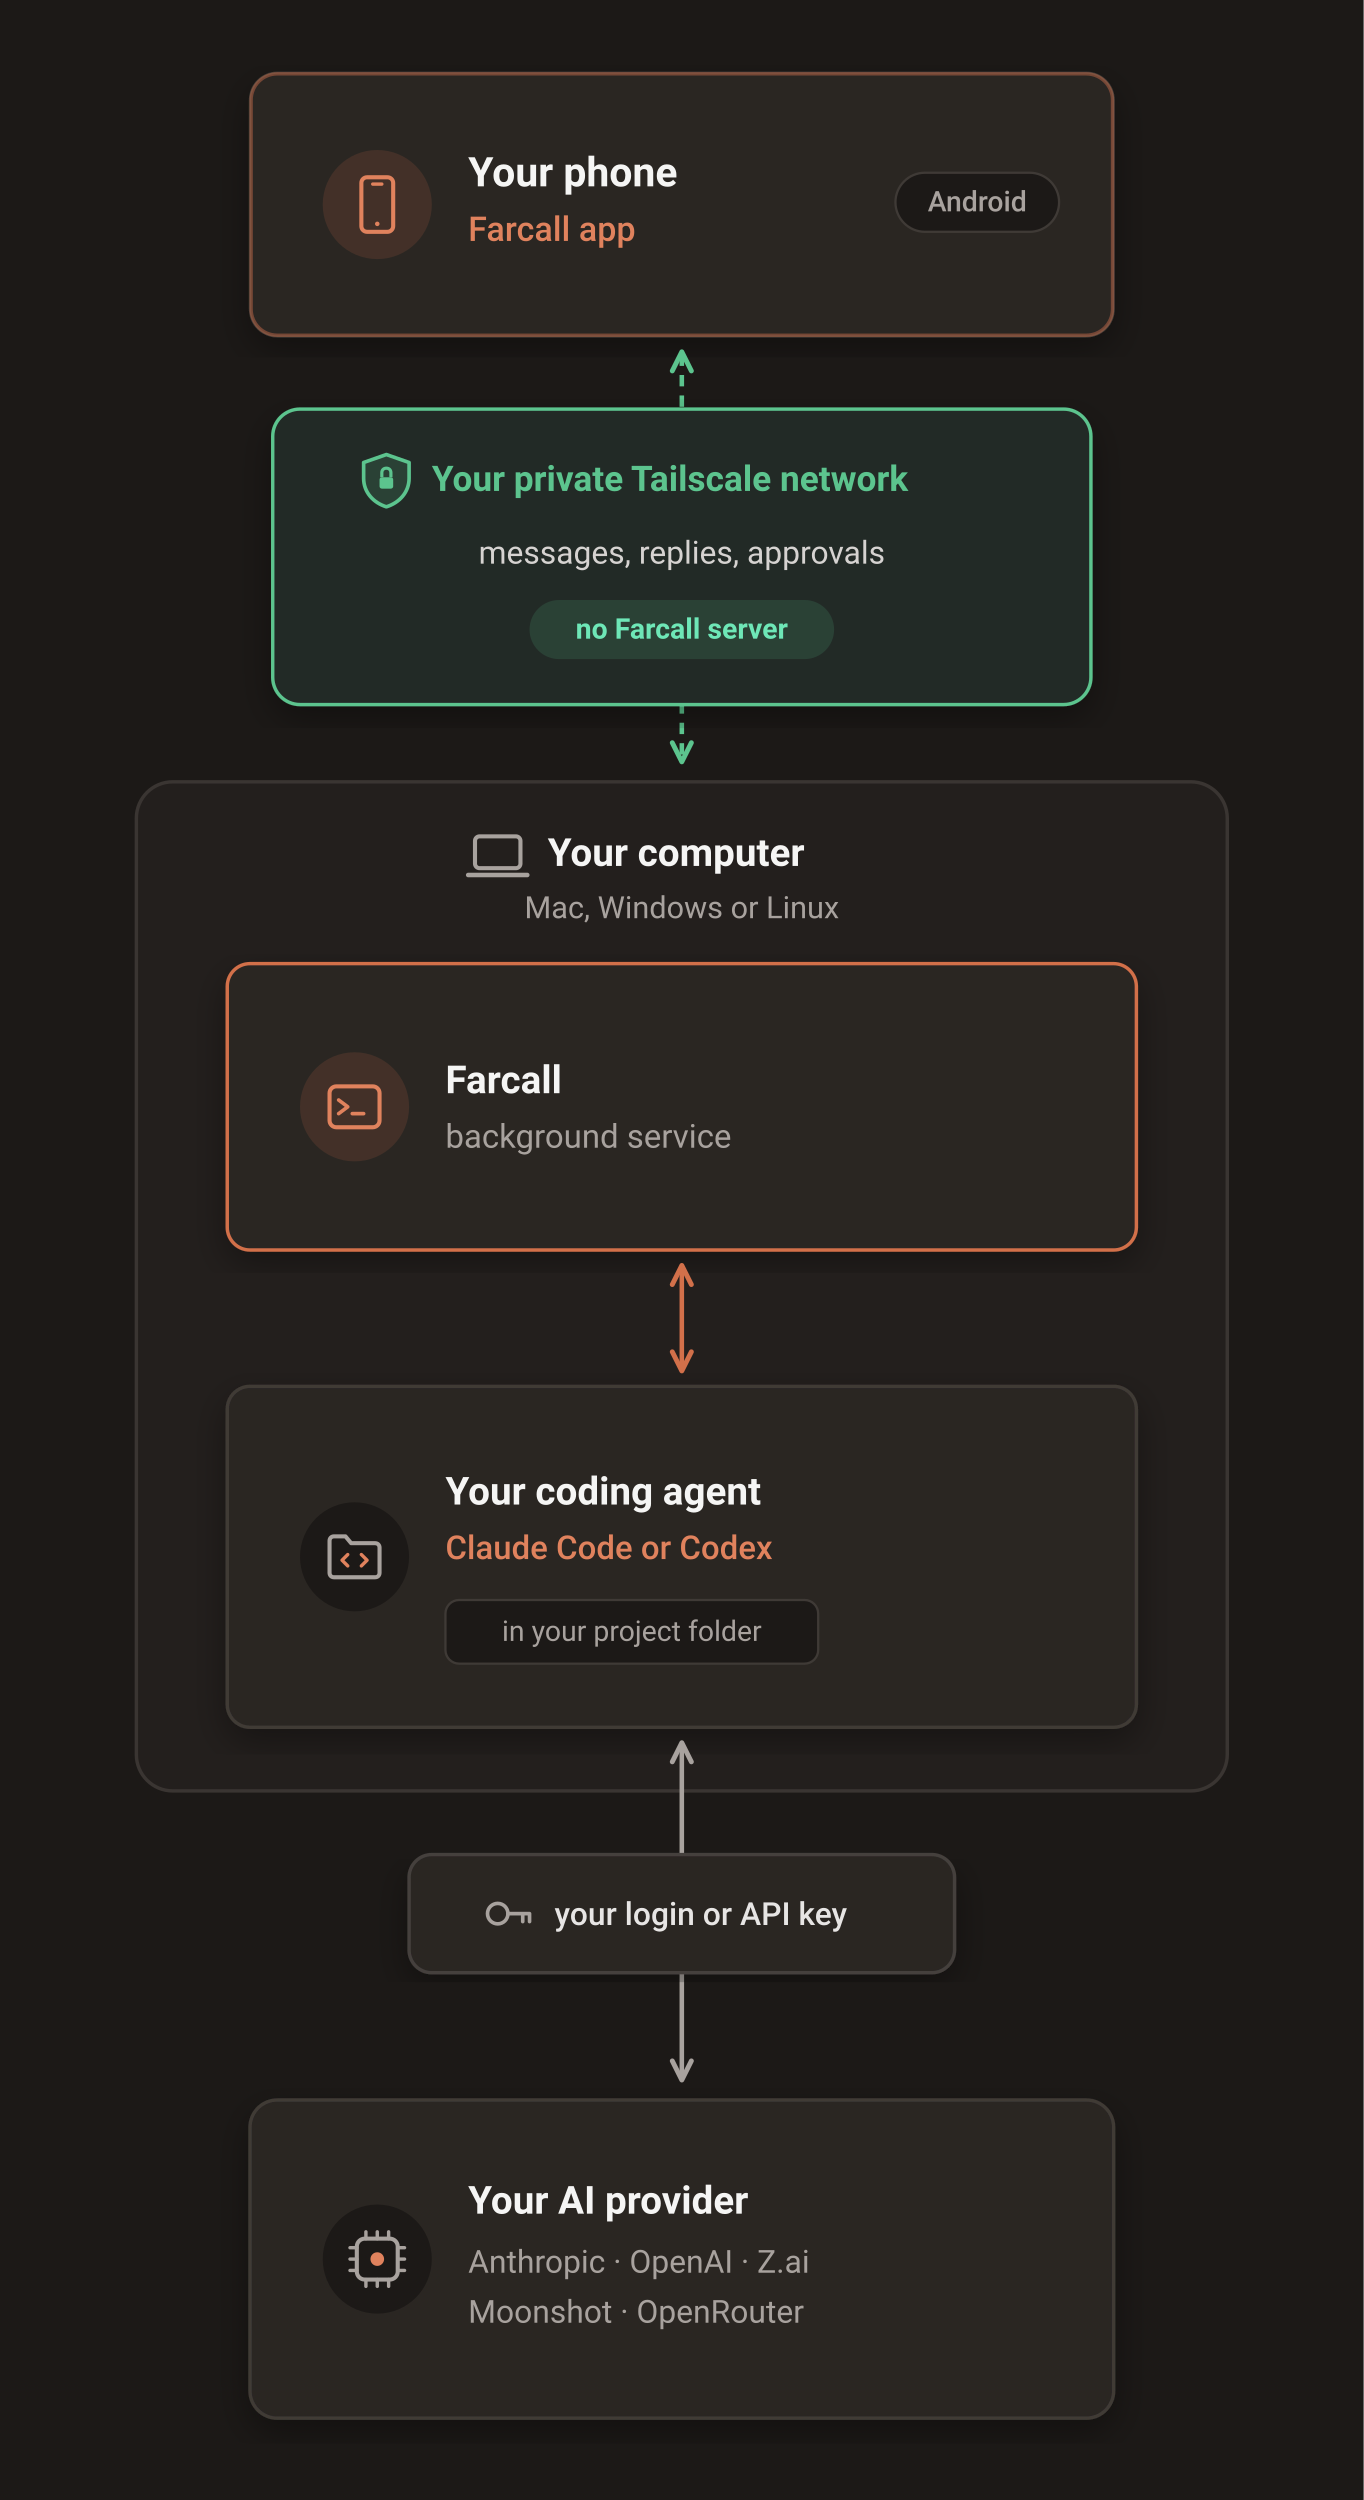
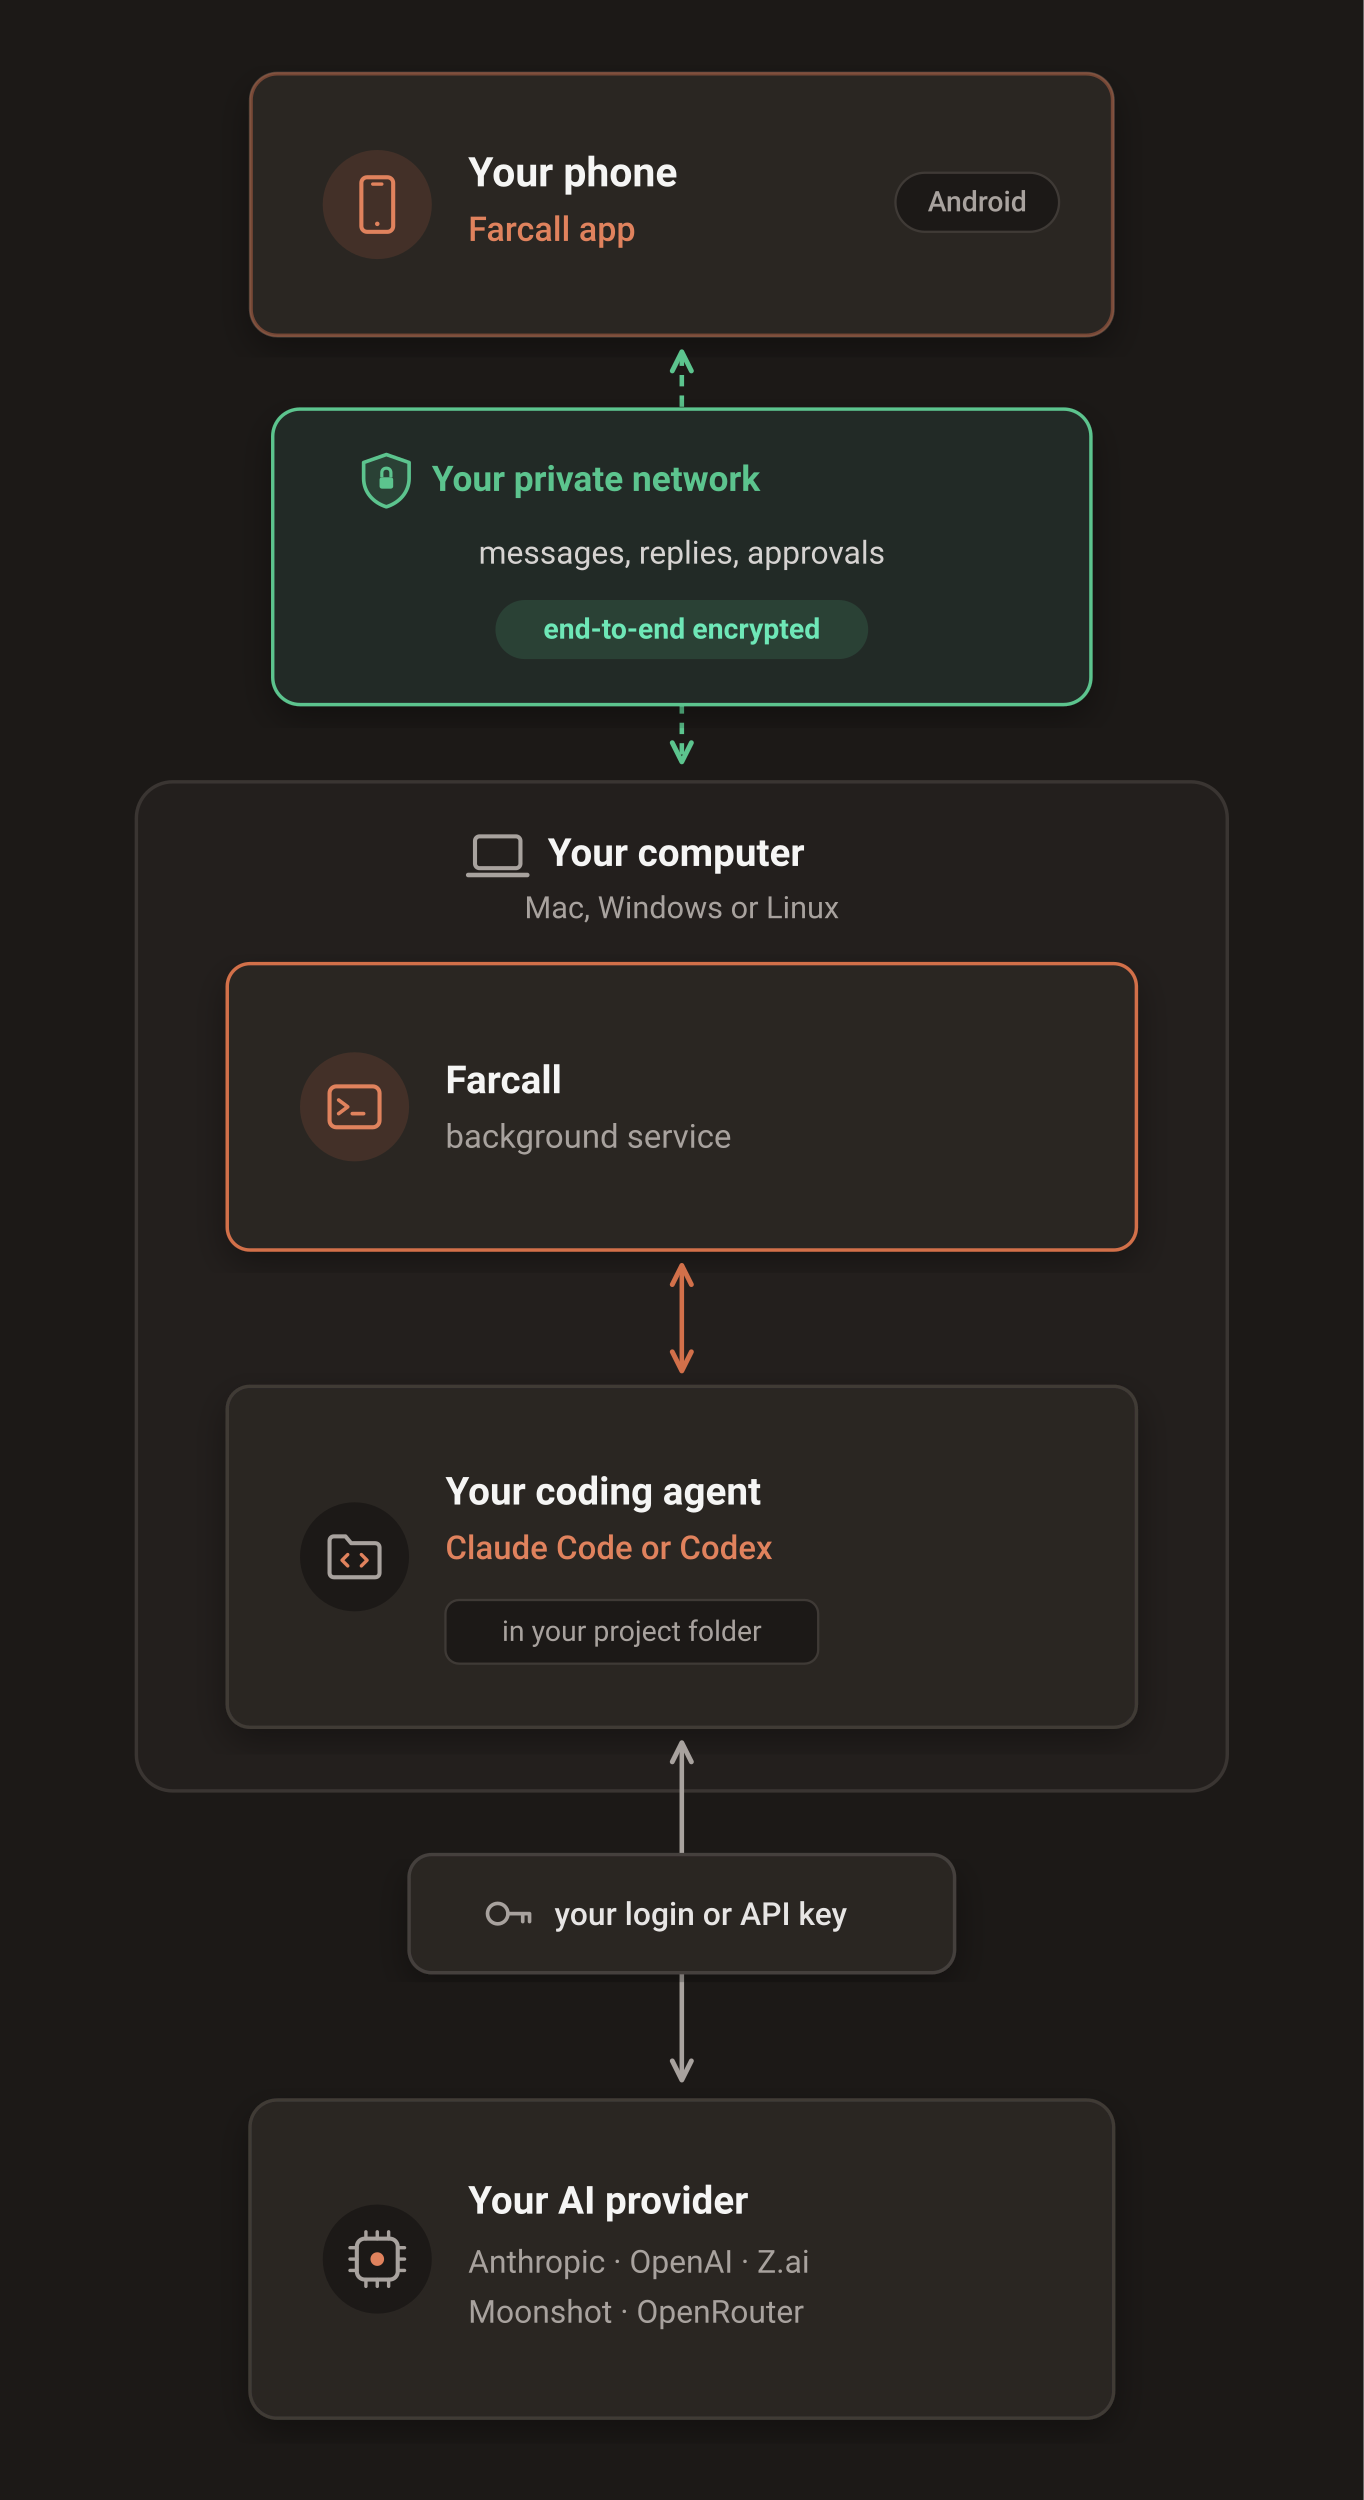
<svg xmlns="http://www.w3.org/2000/svg" viewBox="0 0 600 1100" width="100%" height="100%" font-family="system-ui, -apple-system, 'Segoe UI', Roboto, sans-serif">
  <defs>
    <filter id="shadow-td" x="-8%" y="-8%" width="116%" height="116%">
      <feDropShadow dx="0" dy="6" stdDeviation="8" flood-color="#000000" flood-opacity="0.35" />
    </filter>
    <marker id="arr-em-end-td" viewBox="0 0 10 10" refX="7" refY="5" markerWidth="6" markerHeight="6" orient="auto">
      <path d="M 1 1.5 L 8 5 L 1 8.5" fill="none" stroke="#5CC48E" stroke-width="1.8" stroke-linecap="round" stroke-linejoin="round" />
    </marker>
    <marker id="arr-em-start-td" viewBox="0 0 10 10" refX="3" refY="5" markerWidth="6" markerHeight="6" orient="auto">
      <path d="M 9 1.5 L 2 5 L 9 8.5" fill="none" stroke="#5CC48E" stroke-width="1.8" stroke-linecap="round" stroke-linejoin="round" />
    </marker>
    <marker id="arr-tc-end-td" viewBox="0 0 10 10" refX="7" refY="5" markerWidth="6" markerHeight="6" orient="auto">
      <path d="M 1 1.5 L 8 5 L 1 8.5" fill="none" stroke="#D2704A" stroke-width="1.8" stroke-linecap="round" stroke-linejoin="round" />
    </marker>
    <marker id="arr-tc-start-td" viewBox="0 0 10 10" refX="3" refY="5" markerWidth="6" markerHeight="6" orient="auto">
      <path d="M 9 1.5 L 2 5 L 9 8.5" fill="none" stroke="#D2704A" stroke-width="1.8" stroke-linecap="round" stroke-linejoin="round" />
    </marker>
    <marker id="arr-st-end-td" viewBox="0 0 10 10" refX="7" refY="5" markerWidth="6" markerHeight="6" orient="auto">
      <path d="M 1 1.5 L 8 5 L 1 8.5" fill="none" stroke="#A8A29E" stroke-width="1.8" stroke-linecap="round" stroke-linejoin="round" />
    </marker>
    <marker id="arr-st-start-td" viewBox="0 0 10 10" refX="3" refY="5" markerWidth="6" markerHeight="6" orient="auto">
      <path d="M 9 1.5 L 2 5 L 9 8.5" fill="none" stroke="#A8A29E" stroke-width="1.8" stroke-linecap="round" stroke-linejoin="round" />
    </marker>
  </defs>
  <rect width="600" height="1100" fill="#1C1917" />
  <g filter="url(#shadow-td)">
    <rect x="110" y="32" width="380" height="116" rx="12" fill="#292524" stroke="#3F3A36" stroke-width="1" />
    <rect x="110.5" y="32.5" width="379" height="115" rx="11.5" fill="none" stroke="#D2704A" stroke-width="1.5" stroke-opacity="0.45" />
  </g>
  <g transform="translate(142, 66)">
    <circle cx="24" cy="24" r="24" fill="#D2704A" fill-opacity="0.15" />
    <rect x="17" y="12" width="14" height="24" rx="2.5" fill="none" stroke="#E0825D" stroke-width="1.8" />
    <line x1="22" y1="15" x2="26" y2="15" stroke="#E0825D" stroke-width="1.5" stroke-linecap="round" />
    <circle cx="24" cy="32.5" r="1" fill="#E0825D" />
  </g>
  <text x="206" y="82" font-size="18" font-weight="600" fill="#F5F5F4">Your phone</text>
  <text x="206" y="106" font-size="15" font-weight="500" fill="#E0825D">Farcall app</text>
  <rect x="394" y="76" width="72" height="26" rx="13" fill="#1C1917" stroke="#3F3A36" stroke-width="1" />
  <text x="430" y="93" text-anchor="middle" font-size="12.5" font-weight="500" fill="#A8A29E">Android</text>
  <line x1="300" y1="156" x2="300" y2="334" stroke="#5CC48E" stroke-width="2" stroke-dasharray="5 4" marker-start="url(#arr-em-start-td)" marker-end="url(#arr-em-end-td)" />
  <g filter="url(#shadow-td)">
    <rect x="120" y="180" width="360" height="130" rx="12" fill="#232926" stroke="#5CC48E" stroke-width="1.5" />
  </g>
  <g transform="translate(158, 198)">
    <path d="M 12 2 L 22 5.5 L 22 12.5 C 22 18.5 17.8 23.2 12 25 C 6.2 23.2 2 18.5 2 12.5 L 2 5.5 Z" fill="#5CC48E" fill-opacity="0.15" stroke="#5CC48E" stroke-width="1.6" stroke-linejoin="round" />
    <rect x="9" y="12" width="6" height="5" rx="1" fill="#5CC48E" />
    <path d="M 10 12 L 10 10 C 10 8.8 10.8 8 12 8 C 13.2 8 14 8.8 14 10 L 14 12" fill="none" stroke="#5CC48E" stroke-width="1.4" />
-     <text x="32" y="18" font-size="15.5" font-weight="600" fill="#5CC48E">Your private Tailscale network</text>
+     <text x="32" y="18" font-size="15.5" font-weight="600" fill="#5CC48E">Your private network</text>
  </g>
  <text x="300" y="248" text-anchor="middle" font-size="14" fill="#D6D3D1">messages, replies, approvals</text>
-   <rect x="233" y="264" width="134" height="26" rx="13" fill="#5CC48E" fill-opacity="0.15" />
-   <text x="300" y="281" text-anchor="middle" font-size="12.5" font-weight="600" fill="#6EE7B7">no Farcall server</text>
+   <rect x="218" y="264" width="164" height="26" rx="13" fill="#5CC48E" fill-opacity="0.15" />
+   <text x="300" y="281" text-anchor="middle" font-size="12.5" font-weight="600" fill="#6EE7B7">end-to-end encrypted</text>
  <rect x="60" y="344" width="480" height="444" rx="16" fill="#231F1D" stroke="#3A3532" stroke-width="1.5" />
  <g transform="translate(205, 366)">
    <rect x="4" y="2" width="20" height="14" rx="2" fill="none" stroke="#A8A29E" stroke-width="1.8" />
    <path d="M 1 19 L 27 19" stroke="#A8A29E" stroke-width="2" stroke-linecap="round" />
    <text x="36" y="15" font-size="17" font-weight="600" fill="#F5F5F4">Your computer</text>
  </g>
  <text x="300" y="404" text-anchor="middle" font-size="13.5" fill="#A8A29E">Mac, Windows or Linux</text>
  <g filter="url(#shadow-td)">
    <rect x="100" y="424" width="400" height="126" rx="10" fill="#292524" stroke="#D2704A" stroke-width="1.5" />
  </g>
  <g transform="translate(132, 463)">
    <circle cx="24" cy="24" r="24" fill="#D2704A" fill-opacity="0.15" />
    <rect x="13" y="15" width="22" height="18" rx="3" fill="none" stroke="#E0825D" stroke-width="1.8" />
    <path d="M 17 21 L 21 24 L 17 27" fill="none" stroke="#E0825D" stroke-width="1.6" stroke-linecap="round" stroke-linejoin="round" />
    <line x1="23" y1="27" x2="28" y2="27" stroke="#E0825D" stroke-width="1.6" stroke-linecap="round" />
  </g>
  <text x="196" y="481" font-size="17" font-weight="600" fill="#F5F5F4">Farcall</text>
  <text x="196" y="505" font-size="14.5" fill="#A8A29E">background service</text>
  <line x1="300" y1="558" x2="300" y2="602" stroke="#D2704A" stroke-width="2" marker-start="url(#arr-tc-start-td)" marker-end="url(#arr-tc-end-td)" />
  <g filter="url(#shadow-td)">
    <rect x="100" y="610" width="400" height="150" rx="10" fill="#292524" stroke="#3F3A36" stroke-width="1.5" />
  </g>
  <g transform="translate(132, 661)">
    <circle cx="24" cy="24" r="24" fill="#1C1917" />
    <path d="M 13 17 C 13 15.8 13.8 15 15 15 L 20 15 L 22.5 18 L 33 18 C 34.2 18 35 18.8 35 20 L 35 31 C 35 32.2 34.2 33 33 33 L 15 33 C 13.8 33 13 32.2 13 31 Z" fill="none" stroke="#A8A29E" stroke-width="1.8" stroke-linejoin="round" />
    <path d="M 21 23 L 18.5 25.5 L 21 28 M 27 23 L 29.5 25.5 L 27 28" fill="none" stroke="#E0825D" stroke-width="1.5" stroke-linecap="round" stroke-linejoin="round" />
  </g>
  <text x="196" y="662" font-size="17" font-weight="600" fill="#F5F5F4">Your coding agent</text>
  <text x="196" y="686" font-size="14.5" font-weight="500" fill="#E0825D">Claude Code or Codex</text>
  <rect x="196" y="704" width="164" height="28" rx="6" fill="#1C1917" stroke="#3F3A36" stroke-width="1" />
  <text x="278" y="722" text-anchor="middle" font-size="12.5" fill="#A8A29E">in your project folder</text>
  <line x1="300" y1="768" x2="300" y2="914" stroke="#A8A29E" stroke-width="2" marker-start="url(#arr-st-start-td)" marker-end="url(#arr-st-end-td)" />
  <g filter="url(#shadow-td)">
    <rect x="180" y="816" width="240" height="52" rx="10" fill="#292524" stroke="#44403C" stroke-width="1.5" />
  </g>
  <g transform="translate(212, 833)">
    <circle cx="7" cy="9" r="4.5" fill="none" stroke="#A8A29E" stroke-width="1.6" />
    <path d="M 11.5 9 L 21 9 M 18 9 L 18 12.5 M 21 9 L 21 12.5" fill="none" stroke="#A8A29E" stroke-width="1.6" stroke-linecap="round" />
    <text x="32" y="14" font-size="14" font-weight="500" fill="#E7E5E4">your login or API key</text>
  </g>
  <g filter="url(#shadow-td)">
    <rect x="110" y="924" width="380" height="140" rx="12" fill="#292524" stroke="#3F3A36" stroke-width="1.5" />
  </g>
  <g transform="translate(142, 970)">
    <circle cx="24" cy="24" r="24" fill="#1C1917" />
    <rect x="15" y="15" width="18" height="18" rx="3.5" fill="none" stroke="#A8A29E" stroke-width="1.8" />
    <path d="M 19 12 L 19 15 M 24 12 L 24 15 M 29 12 L 29 15 M 19 33 L 19 36 M 24 33 L 24 36 M 29 33 L 29 36 M 12 19 L 15 19 M 12 24 L 15 24 M 12 29 L 15 29 M 33 19 L 36 19 M 33 24 L 36 24 M 33 29 L 36 29" stroke="#A8A29E" stroke-width="1.5" stroke-linecap="round" />
    <circle cx="24" cy="24" r="3" fill="#E0825D" />
  </g>
  <text x="206" y="974" font-size="17" font-weight="600" fill="#F5F5F4">Your AI provider</text>
  <text x="206" y="1000" font-size="14" fill="#A8A29E">Anthropic · OpenAI · Z.ai</text>
  <text x="206" y="1022" font-size="14" fill="#A8A29E">Moonshot · OpenRouter</text>
</svg>
